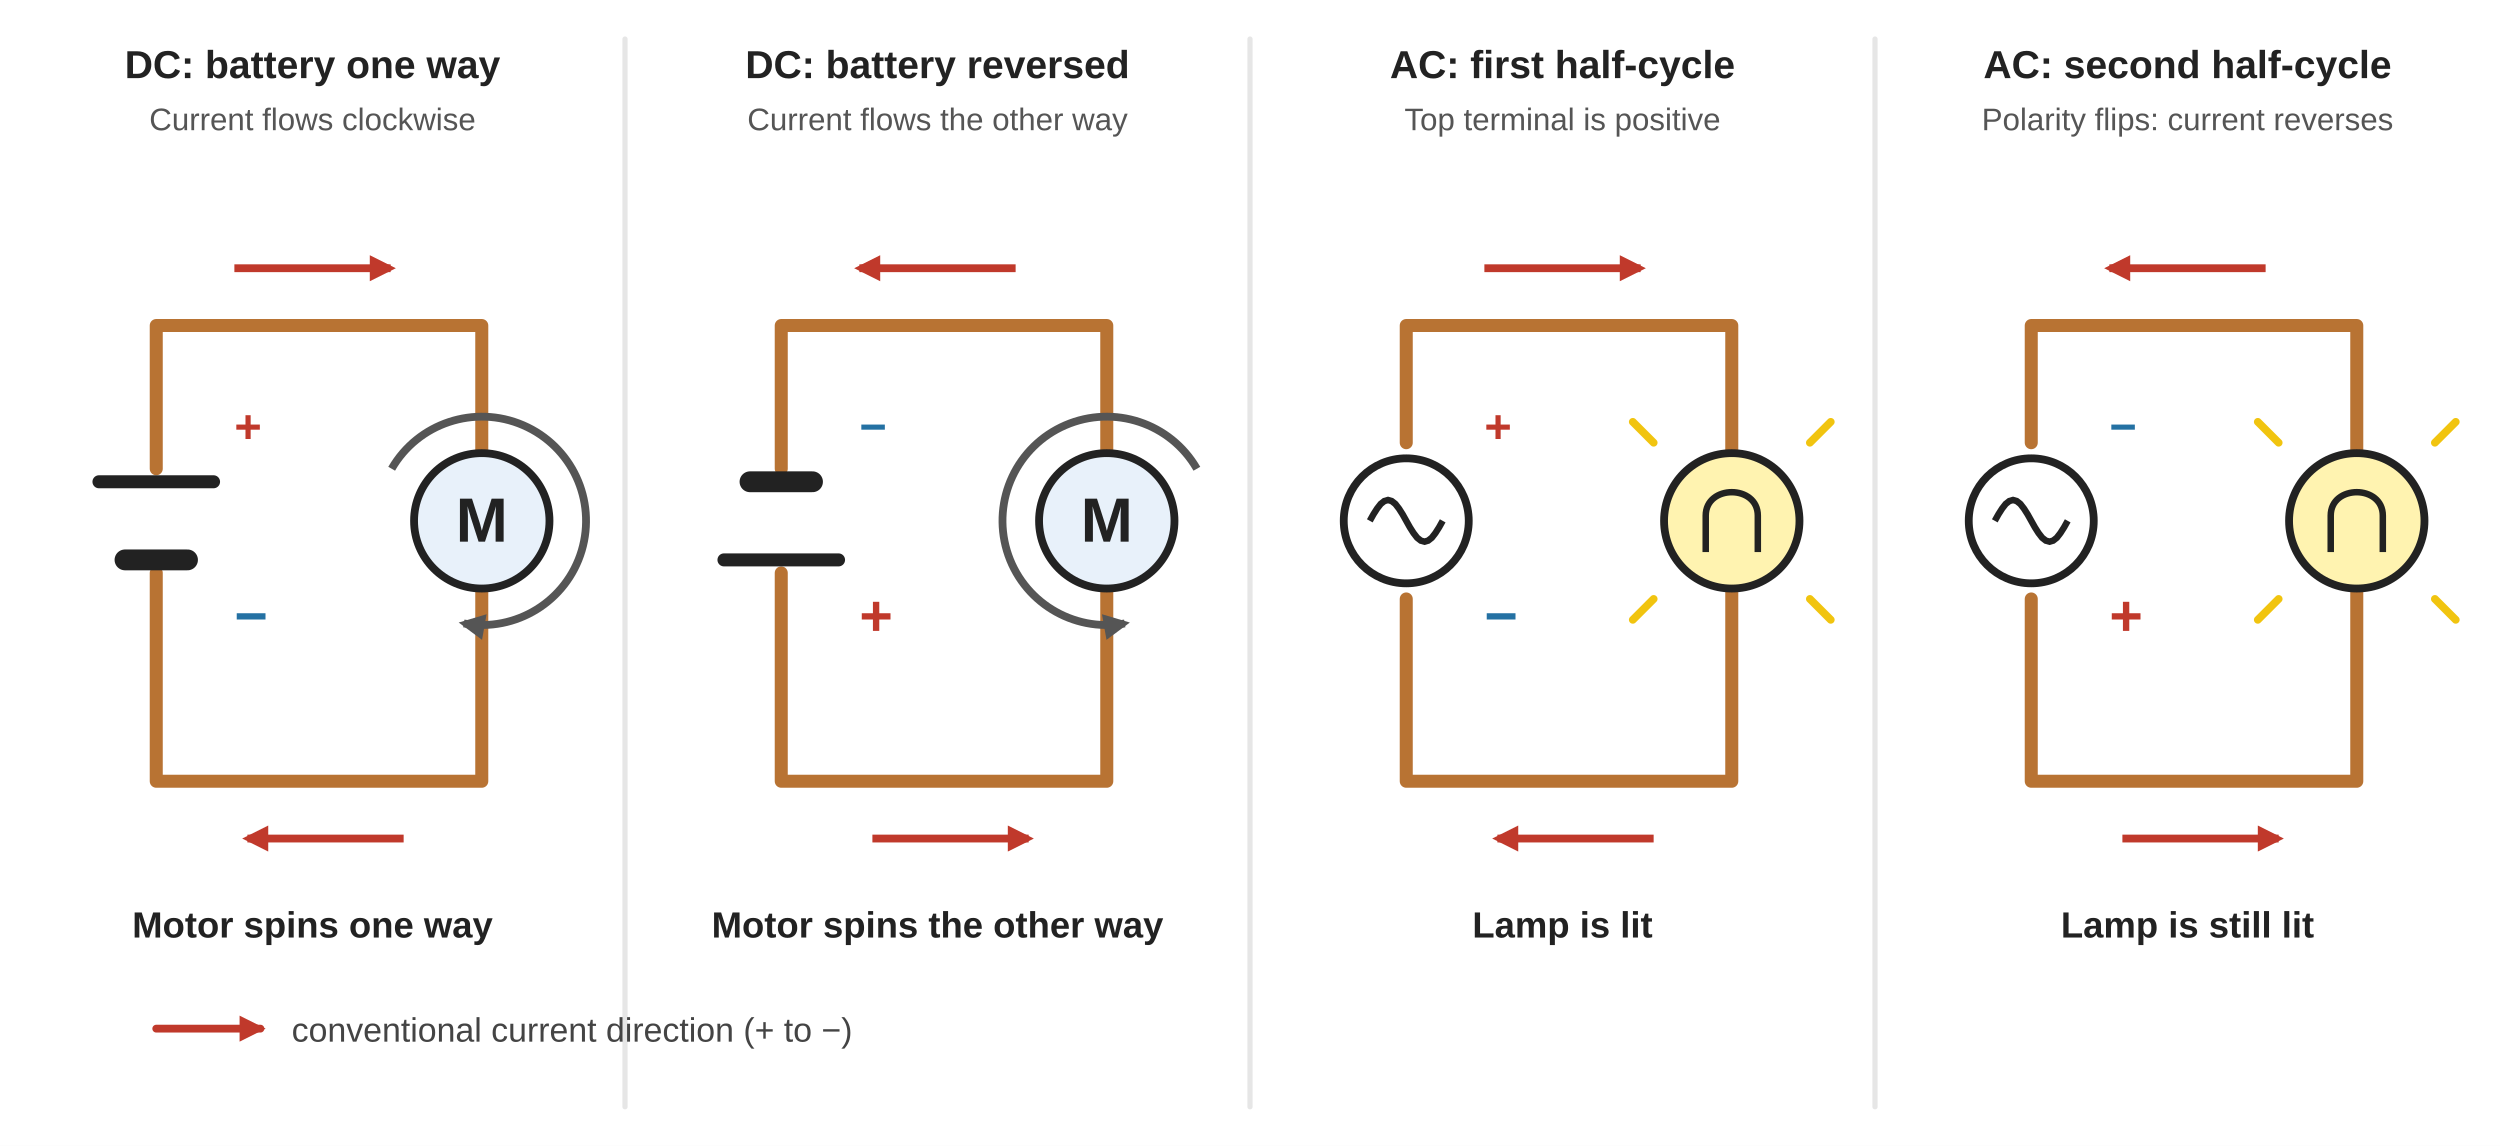
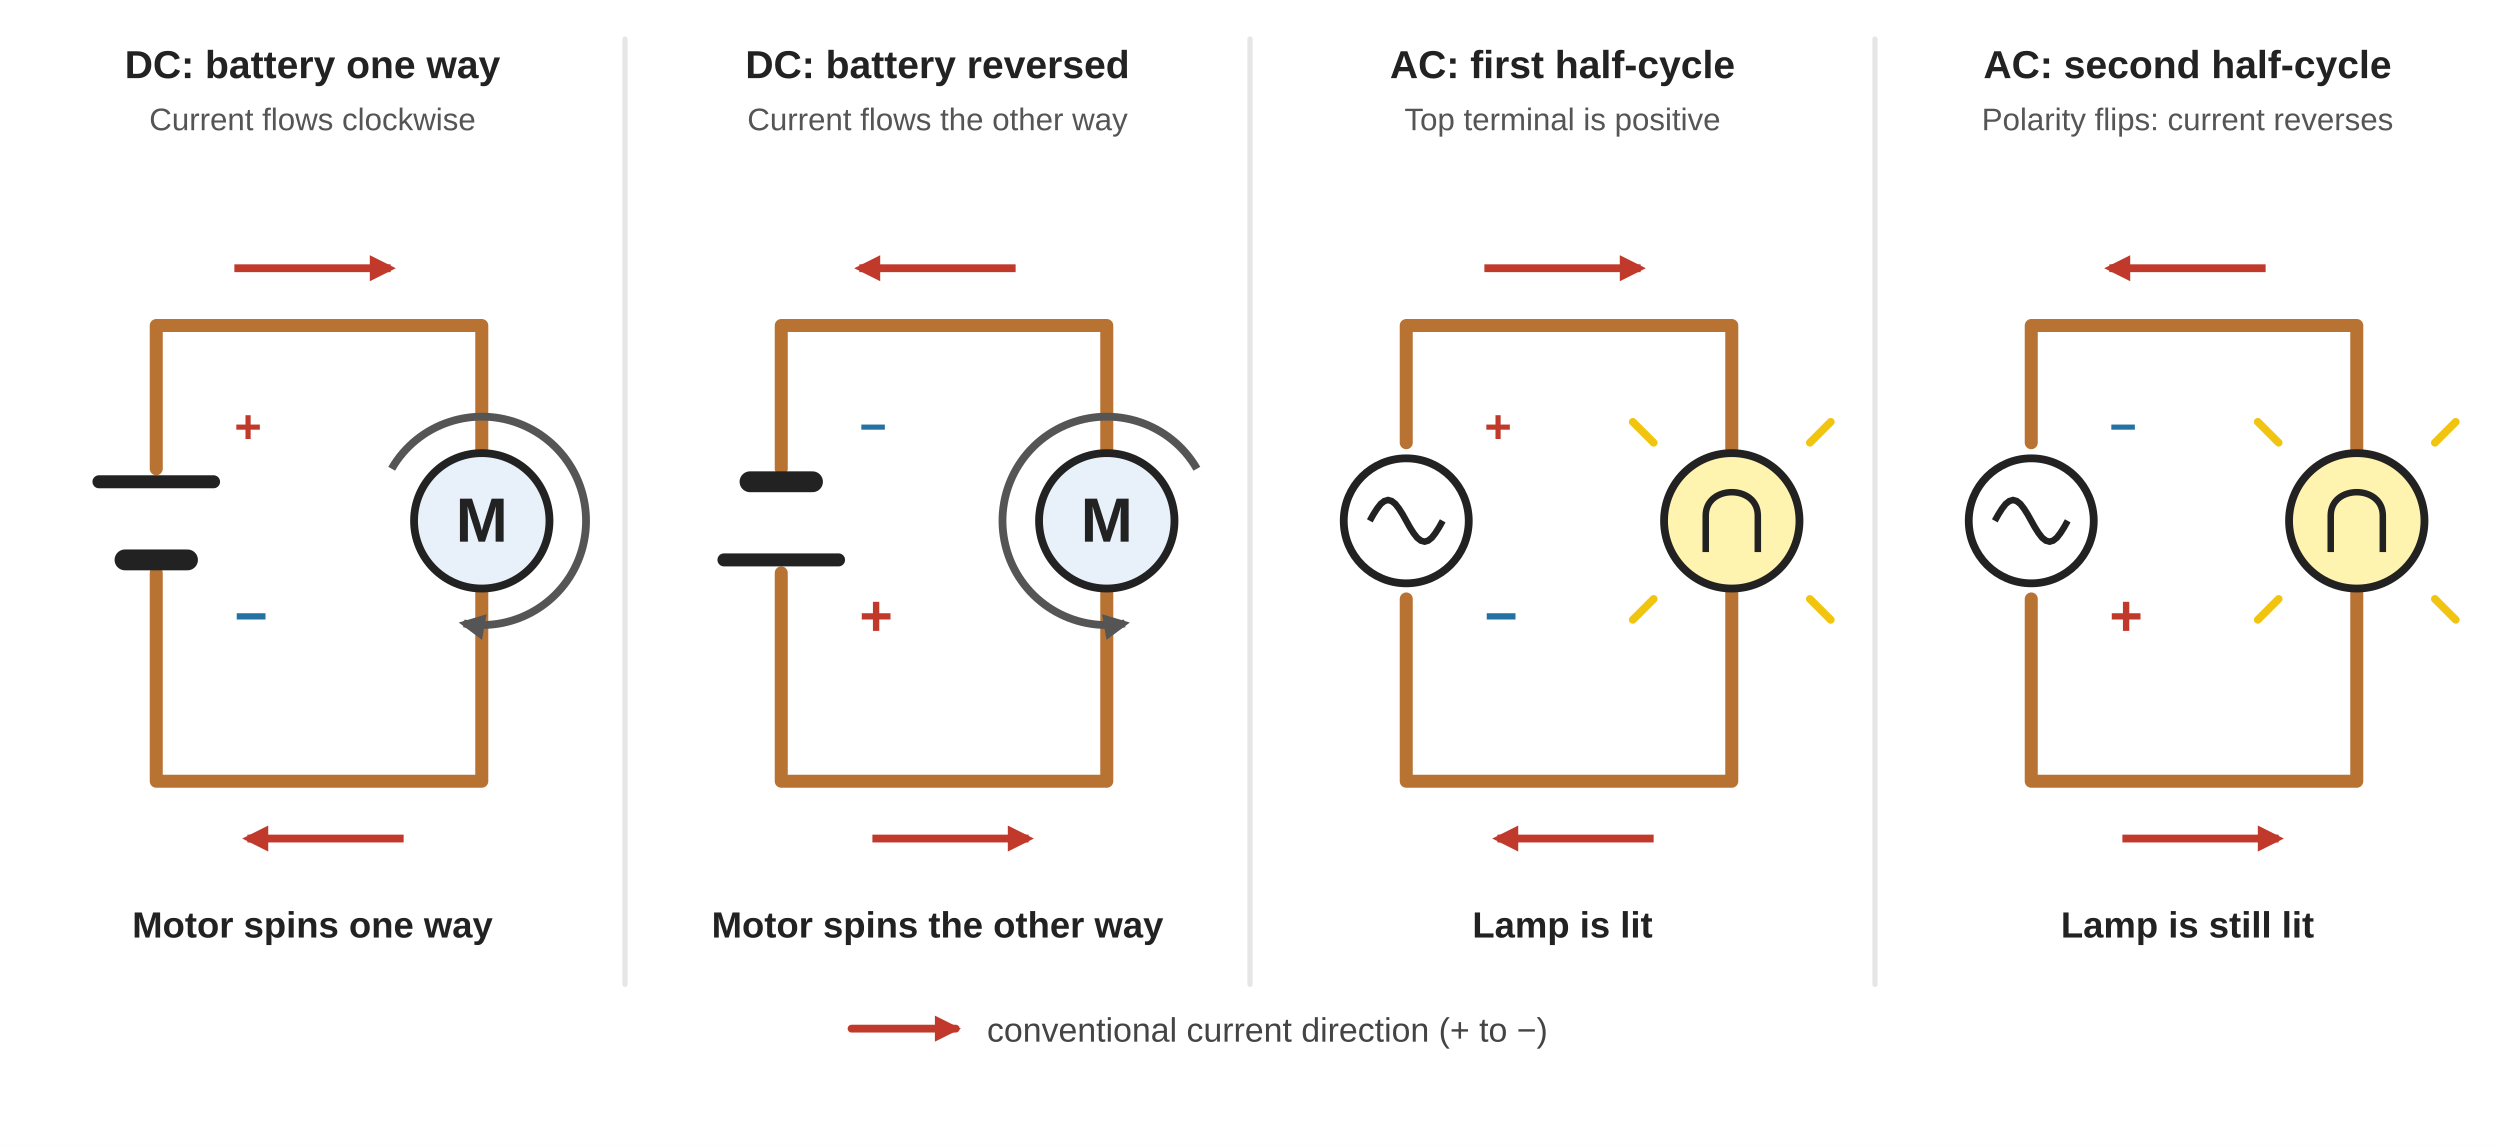
<svg xmlns="http://www.w3.org/2000/svg" viewBox="0 0 960 440" width="960" height="440" font-family="Arial, Helvetica, sans-serif">
  <defs>
    <marker id="rh" markerWidth="10" markerHeight="10" refX="8" refY="5.0" orient="auto" markerUnits="userSpaceOnUse">
      <path d="M0 0 L10 5.0 L0 10 z" fill="#c0392b" />
    </marker>
    <marker id="rh2" markerWidth="10" markerHeight="10" refX="8" refY="5.0" orient="auto" markerUnits="userSpaceOnUse">
      <path d="M0 0 L10 5.0 L0 10 z" fill="#555" />
    </marker>
  </defs>
  <rect width="960" height="440" fill="#ffffff" />
-   <line x1="240" y1="15" x2="240" y2="425" stroke="#e6e6e6" stroke-width="2" stroke-linecap="round" />
-   <line x1="480" y1="15" x2="480" y2="425" stroke="#e6e6e6" stroke-width="2" stroke-linecap="round" />
-   <line x1="720" y1="15" x2="720" y2="425" stroke="#e6e6e6" stroke-width="2" stroke-linecap="round" />
+   <line x1="240" y1="15" x2="240" y2="378" stroke="#e6e6e6" stroke-width="2" stroke-linecap="round" />
+   <line x1="480" y1="15" x2="480" y2="378" stroke="#e6e6e6" stroke-width="2" stroke-linecap="round" />
+   <line x1="720" y1="15" x2="720" y2="378" stroke="#e6e6e6" stroke-width="2" stroke-linecap="round" />
  <text x="120" y="30" text-anchor="middle" font-size="15" font-weight="bold" fill="#222">DC: battery one way</text>
  <text x="120" y="50" text-anchor="middle" font-size="12" font-weight="normal" fill="#555">Current flows clockwise</text>
  <path d="M60 180 V125 H185 V176" fill="none" stroke="#b87333" stroke-width="5" stroke-linecap="round" stroke-linejoin="round" />
  <path d="M185 224 V300 H60 V220" fill="none" stroke="#b87333" stroke-width="5" stroke-linecap="round" stroke-linejoin="round" />
  <line x1="38" y1="185" x2="82" y2="185" stroke="#222" stroke-width="5" stroke-linecap="round" />
  <line x1="48" y1="215" x2="72" y2="215" stroke="#222" stroke-width="8" stroke-linecap="round" />
  <text x="90" y="170" text-anchor="start" font-size="18" font-weight="bold" fill="#c0392b">+</text>
  <text x="90" y="244" text-anchor="start" font-size="22" font-weight="bold" fill="#2471a3">−</text>
  <circle cx="185" cy="200" r="26" fill="#e8f1fa" stroke="#222" stroke-width="3" />
  <text x="185" y="208" text-anchor="middle" font-size="24" font-weight="bold" fill="#222">M</text>
  <path d="M150.4 180.0 A40 40 0 1 1 178.1 239.4" fill="none" stroke="#555" stroke-width="3" marker-end="url(#rh2)" />
  <line x1="90" y1="103" x2="150" y2="103" stroke="#c0392b" stroke-width="3" marker-end="url(#rh)" />
  <line x1="155" y1="322" x2="95" y2="322" stroke="#c0392b" stroke-width="3" marker-end="url(#rh)" />
  <text x="120" y="100" text-anchor="start" font-size="1" font-weight="normal" fill="#222" />
  <text x="120" y="360" text-anchor="middle" font-size="14" font-weight="bold" fill="#222">Motor spins one way</text>
  <text x="360" y="30" text-anchor="middle" font-size="15" font-weight="bold" fill="#222">DC: battery reversed</text>
  <text x="360" y="50" text-anchor="middle" font-size="12" font-weight="normal" fill="#555">Current flows the other way</text>
  <path d="M300 180 V125 H425 V176" fill="none" stroke="#b87333" stroke-width="5" stroke-linecap="round" stroke-linejoin="round" />
  <path d="M425 224 V300 H300 V220" fill="none" stroke="#b87333" stroke-width="5" stroke-linecap="round" stroke-linejoin="round" />
  <line x1="278" y1="215" x2="322" y2="215" stroke="#222" stroke-width="5" stroke-linecap="round" />
  <line x1="288" y1="185" x2="312" y2="185" stroke="#222" stroke-width="8" stroke-linecap="round" />
  <text x="330" y="170" text-anchor="start" font-size="18" font-weight="bold" fill="#2471a3">−</text>
  <text x="330" y="244" text-anchor="start" font-size="22" font-weight="bold" fill="#c0392b">+</text>
  <circle cx="425" cy="200" r="26" fill="#e8f1fa" stroke="#222" stroke-width="3" />
  <text x="425" y="208" text-anchor="middle" font-size="24" font-weight="bold" fill="#222">M</text>
  <path d="M459.6 180.0 A40 40 0 1 0 431.9 239.4" fill="none" stroke="#555" stroke-width="3" marker-end="url(#rh2)" />
  <line x1="390" y1="103" x2="330" y2="103" stroke="#c0392b" stroke-width="3" marker-end="url(#rh)" />
  <line x1="335" y1="322" x2="395" y2="322" stroke="#c0392b" stroke-width="3" marker-end="url(#rh)" />
  <text x="360" y="100" text-anchor="start" font-size="1" font-weight="normal" fill="#222" />
  <text x="360" y="360" text-anchor="middle" font-size="14" font-weight="bold" fill="#222">Motor spins the other way</text>
  <text x="600" y="30" text-anchor="middle" font-size="15" font-weight="bold" fill="#222">AC: first half-cycle</text>
  <text x="600" y="50" text-anchor="middle" font-size="12" font-weight="normal" fill="#555">Top terminal is positive</text>
  <path d="M540 170 V125 H665 V176" fill="none" stroke="#b87333" stroke-width="5" stroke-linecap="round" stroke-linejoin="round" />
  <path d="M665 224 V300 H540 V230" fill="none" stroke="#b87333" stroke-width="5" stroke-linecap="round" stroke-linejoin="round" />
  <circle cx="540" cy="200" r="24" fill="#ffffff" stroke="#222" stroke-width="3" />
  <path d="M526.0 200.0 L527.4 197.5 L528.8 195.3 L530.2 193.5 L531.6 192.4 L533.0 192.0 L534.4 192.4 L535.8 193.5 L537.2 195.3 L538.6 197.5 L540.0 200.0 L541.4 202.5 L542.8 204.7 L544.2 206.5 L545.6 207.6 L547.0 208.0 L548.4 207.6 L549.8 206.5 L551.2 204.7 L552.6 202.5 L554.0 200.0" fill="none" stroke="#222" stroke-width="2.5" />
  <text x="570" y="170" text-anchor="start" font-size="18" font-weight="bold" fill="#c0392b">+</text>
  <text x="570" y="244" text-anchor="start" font-size="22" font-weight="bold" fill="#2471a3">−</text>
  <circle cx="665" cy="200" r="26" fill="#fff3b0" stroke="#222" stroke-width="3" />
  <path d="M655 212 V198 C655 186 675 186 675 198 V212" fill="none" stroke="#222" stroke-width="2.5" />
  <line x1="635" y1="170" x2="627" y2="162" stroke="#f1c40f" stroke-width="3" stroke-linecap="round" />
  <line x1="695" y1="170" x2="703" y2="162" stroke="#f1c40f" stroke-width="3" stroke-linecap="round" />
  <line x1="635" y1="230" x2="627" y2="238" stroke="#f1c40f" stroke-width="3" stroke-linecap="round" />
  <line x1="695" y1="230" x2="703" y2="238" stroke="#f1c40f" stroke-width="3" stroke-linecap="round" />
  <line x1="570" y1="103" x2="630" y2="103" stroke="#c0392b" stroke-width="3" marker-end="url(#rh)" />
  <line x1="635" y1="322" x2="575" y2="322" stroke="#c0392b" stroke-width="3" marker-end="url(#rh)" />
  <text x="600" y="100" text-anchor="start" font-size="1" font-weight="normal" fill="#222" />
  <text x="600" y="360" text-anchor="middle" font-size="14" font-weight="bold" fill="#222">Lamp is lit</text>
  <text x="840" y="30" text-anchor="middle" font-size="15" font-weight="bold" fill="#222">AC: second half-cycle</text>
  <text x="840" y="50" text-anchor="middle" font-size="12" font-weight="normal" fill="#555">Polarity flips: current reverses</text>
  <path d="M780 170 V125 H905 V176" fill="none" stroke="#b87333" stroke-width="5" stroke-linecap="round" stroke-linejoin="round" />
  <path d="M905 224 V300 H780 V230" fill="none" stroke="#b87333" stroke-width="5" stroke-linecap="round" stroke-linejoin="round" />
  <circle cx="780" cy="200" r="24" fill="#ffffff" stroke="#222" stroke-width="3" />
  <path d="M766.0 200.0 L767.4 197.5 L768.8 195.3 L770.2 193.5 L771.6 192.4 L773.0 192.0 L774.4 192.4 L775.8 193.5 L777.2 195.3 L778.6 197.5 L780.0 200.0 L781.4 202.5 L782.8 204.7 L784.2 206.5 L785.6 207.6 L787.0 208.0 L788.4 207.6 L789.8 206.5 L791.2 204.7 L792.6 202.5 L794.0 200.0" fill="none" stroke="#222" stroke-width="2.5" />
  <text x="810" y="170" text-anchor="start" font-size="18" font-weight="bold" fill="#2471a3">−</text>
  <text x="810" y="244" text-anchor="start" font-size="22" font-weight="bold" fill="#c0392b">+</text>
  <circle cx="905" cy="200" r="26" fill="#fff3b0" stroke="#222" stroke-width="3" />
  <path d="M895 212 V198 C895 186 915 186 915 198 V212" fill="none" stroke="#222" stroke-width="2.5" />
  <line x1="875" y1="170" x2="867" y2="162" stroke="#f1c40f" stroke-width="3" stroke-linecap="round" />
  <line x1="935" y1="170" x2="943" y2="162" stroke="#f1c40f" stroke-width="3" stroke-linecap="round" />
  <line x1="875" y1="230" x2="867" y2="238" stroke="#f1c40f" stroke-width="3" stroke-linecap="round" />
  <line x1="935" y1="230" x2="943" y2="238" stroke="#f1c40f" stroke-width="3" stroke-linecap="round" />
  <line x1="870" y1="103" x2="810" y2="103" stroke="#c0392b" stroke-width="3" marker-end="url(#rh)" />
  <line x1="815" y1="322" x2="875" y2="322" stroke="#c0392b" stroke-width="3" marker-end="url(#rh)" />
  <text x="840" y="100" text-anchor="start" font-size="1" font-weight="normal" fill="#222" />
  <text x="840" y="360" text-anchor="middle" font-size="14" font-weight="bold" fill="#222">Lamp is still lit</text>
-   <line x1="60" y1="395" x2="100" y2="395" stroke="#c0392b" stroke-width="3" stroke-linecap="round" marker-end="url(#rh)" />
-   <text x="112" y="400" text-anchor="start" font-size="13" font-weight="normal" fill="#444">conventional current direction (+ to −)</text>
+   <line x1="327" y1="395" x2="367" y2="395" stroke="#c0392b" stroke-width="3" stroke-linecap="round" marker-end="url(#rh)" />
+   <text x="379" y="400" text-anchor="start" font-size="13" font-weight="normal" fill="#444">conventional current direction (+ to −)</text>
</svg>
